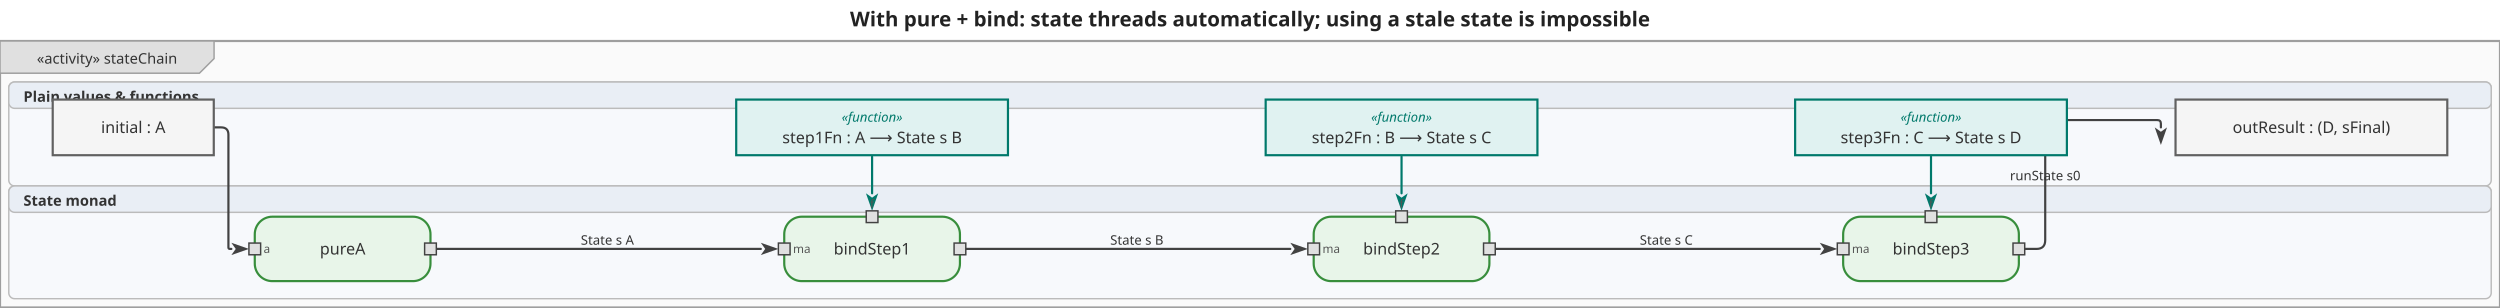
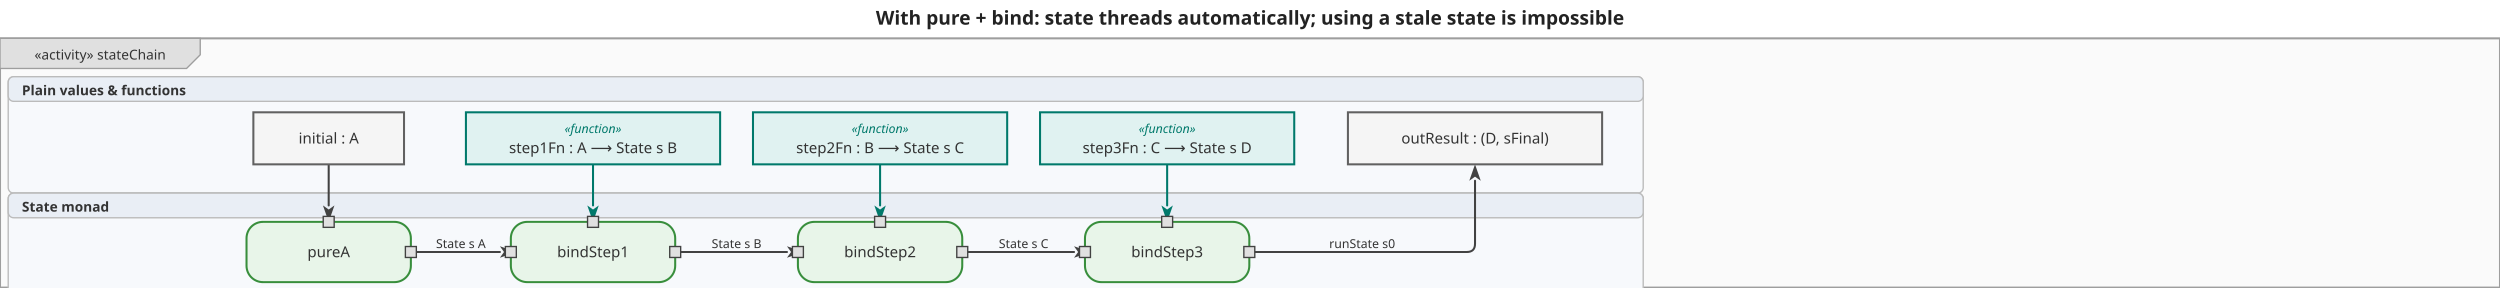
- <svg xmlns="http://www.w3.org/2000/svg" viewBox="0 0 1707.4 210" width="1707.4" height="210">
+ <svg xmlns="http://www.w3.org/2000/svg" viewBox="0 0 1825.4 210" width="1825.4" height="210">
  <defs>
    <marker id="arrowFilled" viewBox="0 0 10 10" refX="0" refY="5" markerWidth="8" markerHeight="8" orient="auto-start-reverse">
      <path d="M0,1.5 L10,5 L0,8.5 L2.5,5 Z" fill="#424242" />
    </marker>
    <marker id="arrowOpen" viewBox="0 0 10 10" refX="0" refY="5" markerWidth="8" markerHeight="8" orient="auto-start-reverse">
      <path d="M0,1.5 L10,5 L0,8.5" fill="none" stroke="#424242" stroke-width="1.25" />
    </marker>
    <marker id="arrowHof" viewBox="0 0 10 10" refX="0" refY="5" markerWidth="8" markerHeight="8" orient="auto-start-reverse">
      <path d="M0,1.5 L10,5 L0,8.5 L2.5,5 Z" fill="#00796b" />
    </marker>
  </defs>
-   <rect width="1707.4" height="210" fill="white" />
-   <text x="853.7" y="18" text-anchor="middle" font-size="14" font-weight="bold" font-family="sans-serif" fill="#222">With pure + bind: state threads automatically; using a stale state is impossible</text>
+   <rect width="1825.4" height="210" fill="white" />
+   <text x="912.7" y="18" text-anchor="middle" font-size="14" font-weight="bold" font-family="sans-serif" fill="#222">With pure + bind: state threads automatically; using a stale state is impossible</text>
  <g transform="translate(0,28) scale(1)">
-     <rect x="0" y="0" width="1707.4" height="182" fill="#fafafa" stroke="#9e9e9e" stroke-width="1.5" />
+     <rect x="0" y="0" width="1825.4" height="182" fill="#fafafa" stroke="#9e9e9e" stroke-width="1.5" />
    <g class="diagram-frame-tab tab-activity">
      <path d="M0,0 L146.2,0 L146.2,12 L136.2,22 L0,22 Z" fill="#e0e0e0" stroke="#9e9e9e" stroke-width="1" />
      <text x="73.1" y="12" text-anchor="middle" font-size="10" font-family="sans-serif" dominant-baseline="middle" fill="#333">«activity» stateChain</text>
    </g>
    <g class="swimlane lane-plain">
-       <rect x="6" y="28" width="1695.4" height="71" fill="#f7f9fc" stroke="#bbbbbb" stroke-width="1" rx="4" ry="4" />
-       <rect x="6" y="28" width="1695.4" height="18" fill="#e9eef5" stroke="#bbbbbb" stroke-width="1" rx="4" ry="4" />
+       <rect x="6" y="28" width="1193.8" height="85" fill="#f7f9fc" stroke="#bbbbbb" stroke-width="1" rx="4" ry="4" />
+       <rect x="6" y="28" width="1193.8" height="18" fill="#e9eef5" stroke="#bbbbbb" stroke-width="1" rx="4" ry="4" />
      <text x="16" y="38" text-anchor="start" font-size="10" font-weight="bold" font-family="sans-serif" dominant-baseline="middle" fill="#333">Plain values &amp; functions</text>
    </g>
    <g class="swimlane lane-monad">
-       <rect x="6" y="99" width="1695.4" height="77" fill="#f7f9fc" stroke="#bbbbbb" stroke-width="1" rx="4" ry="4" />
-       <rect x="6" y="99" width="1695.4" height="18" fill="#e9eef5" stroke="#bbbbbb" stroke-width="1" rx="4" ry="4" />
-       <text x="16" y="109" text-anchor="start" font-size="10" font-weight="bold" font-family="sans-serif" dominant-baseline="middle" fill="#333">State monad</text>
+       <rect x="6" y="113" width="1193.8" height="77" fill="#f7f9fc" stroke="#bbbbbb" stroke-width="1" rx="4" ry="4" />
+       <rect x="6" y="113" width="1193.8" height="18" fill="#e9eef5" stroke="#bbbbbb" stroke-width="1" rx="4" ry="4" />
+       <text x="16" y="123" text-anchor="start" font-size="10" font-weight="bold" font-family="sans-serif" dominant-baseline="middle" fill="#333">State monad</text>
    </g>
    <g class="edge">
-       <path d="M146.0,59.0 L151.0,59.0 Q156.0,59.0 156.0,64.0 L156.0,141.0 Q156.0,142.0 157.0,142.0 L158.0,142.0" fill="none" stroke="#424242" stroke-width="1.5" stroke-linejoin="round" stroke-linecap="round" marker-end="url(#arrowFilled)" />
+       <path d="M240.0,92.0 L240.0,122.0" fill="none" stroke="#424242" stroke-width="1.5" stroke-linejoin="round" stroke-linecap="round" marker-end="url(#arrowFilled)" />
    </g>
    <g class="edge">
-       <path d="M298.0,142.0 L519.6,142.0" fill="none" stroke="#424242" stroke-width="1.5" stroke-linejoin="round" stroke-linecap="round" marker-end="url(#arrowFilled)" />
-       <text x="414.8" y="136" text-anchor="middle" dominant-baseline="middle" font-size="9" font-family="sans-serif" fill="#333">State s A</text>
+       <path d="M296.0,156.0 L365.0,156.0" fill="none" stroke="#424242" stroke-width="1.5" stroke-linejoin="round" stroke-linecap="round" marker-end="url(#arrowFilled)" />
+       <text x="336.5" y="150" text-anchor="middle" dominant-baseline="middle" font-size="9" font-family="sans-serif" fill="#333">State s A</text>
    </g>
    <g class="edge">
-       <path d="M659.6,142.0 L881.2,142.0" fill="none" stroke="#424242" stroke-width="1.5" stroke-linejoin="round" stroke-linecap="round" marker-end="url(#arrowFilled)" />
-       <text x="776.4" y="136" text-anchor="middle" dominant-baseline="middle" font-size="9" font-family="sans-serif" fill="#333">State s B</text>
+       <path d="M489.0,156.0 L574.6,156.0" fill="none" stroke="#424242" stroke-width="1.5" stroke-linejoin="round" stroke-linecap="round" marker-end="url(#arrowFilled)" />
+       <text x="537.8" y="150" text-anchor="middle" dominant-baseline="middle" font-size="9" font-family="sans-serif" fill="#333">State s B</text>
    </g>
    <g class="edge">
-       <path d="M1021.2,142.0 L1242.8,142.0" fill="none" stroke="#424242" stroke-width="1.5" stroke-linejoin="round" stroke-linecap="round" marker-end="url(#arrowFilled)" />
-       <text x="1138" y="136" text-anchor="middle" dominant-baseline="middle" font-size="9" font-family="sans-serif" fill="#333">State s C</text>
+       <path d="M698.6,156.0 L784.2,156.0" fill="none" stroke="#424242" stroke-width="1.5" stroke-linejoin="round" stroke-linecap="round" marker-end="url(#arrowFilled)" />
+       <text x="747.4" y="150" text-anchor="middle" dominant-baseline="middle" font-size="9" font-family="sans-serif" fill="#333">State s C</text>
    </g>
    <g class="edge">
-       <path d="M1382.8,142.0 L1390.8,142.0 Q1396.8,142.0 1396.8,136.0 L1396.8,60.0 Q1396.8,54.0 1402.8,54.0 L1473.3,54.0 Q1475.8,54.0 1475.8,56.5 L1475.8,59.0 L1475.8,59.0" fill="none" stroke="#424242" stroke-width="1.5" stroke-linejoin="round" stroke-linecap="round" marker-end="url(#arrowFilled)" />
-       <text x="1396.8" y="92" text-anchor="middle" dominant-baseline="middle" font-size="9" font-family="sans-serif" fill="#333">runState s0</text>
+       <path d="M908.2,156.0 L1071.0,156.0 Q1077.0,156.0 1077.0,150.0 L1077.0,104.0" fill="none" stroke="#424242" stroke-width="1.5" stroke-linejoin="round" stroke-linecap="round" marker-end="url(#arrowFilled)" />
+       <text x="994.6" y="150" text-anchor="middle" dominant-baseline="middle" font-size="9" font-family="sans-serif" fill="#333">runState s0</text>
    </g>
    <g class="edge hof-edge">
-       <path d="M595.6,79.0 L595.6,104.0" fill="none" stroke="#00796b" stroke-width="1.5" stroke-linejoin="round" stroke-linecap="round" marker-end="url(#arrowHof)" />
+       <path d="M433.0,92.0 L433.0,122.0" fill="none" stroke="#00796b" stroke-width="1.5" stroke-linejoin="round" stroke-linecap="round" marker-end="url(#arrowHof)" />
    </g>
    <g class="edge hof-edge">
-       <path d="M957.2,79.0 L957.2,104.0" fill="none" stroke="#00796b" stroke-width="1.5" stroke-linejoin="round" stroke-linecap="round" marker-end="url(#arrowHof)" />
+       <path d="M642.6,92.0 L642.6,122.0" fill="none" stroke="#00796b" stroke-width="1.5" stroke-linejoin="round" stroke-linecap="round" marker-end="url(#arrowHof)" />
    </g>
    <g class="edge hof-edge">
-       <path d="M1318.8,79.0 L1318.8,104.0" fill="none" stroke="#00796b" stroke-width="1.5" stroke-linejoin="round" stroke-linecap="round" marker-end="url(#arrowHof)" />
+       <path d="M852.2,92.0 L852.2,122.0" fill="none" stroke="#00796b" stroke-width="1.5" stroke-linejoin="round" stroke-linecap="round" marker-end="url(#arrowHof)" />
    </g>
    <g class="action-node">
-       <rect x="174" y="120" width="120" height="44" rx="12" fill="#e8f5e9" stroke="#388e3c" stroke-width="1.5" />
-       <text class="action-label" x="234" y="142" text-anchor="middle" font-size="11" font-family="sans-serif" dominant-baseline="middle" fill="#333">pureA</text>
+       <rect x="180" y="134" width="120" height="44" rx="12" fill="#e8f5e9" stroke="#388e3c" stroke-width="1.5" />
+       <text class="action-label" x="240" y="156" text-anchor="middle" font-size="11" font-family="sans-serif" dominant-baseline="middle" fill="#333">pureA</text>
      <g class="pin pin-in">
-         <rect x="170" y="138" width="8" height="8" fill="#e0e0e0" stroke="#424242" stroke-width="1" />
-         <text x="180" y="142" text-anchor="start" dominant-baseline="middle" font-size="8" font-family="sans-serif" fill="#555">a</text>
+         <rect x="236" y="130" width="8" height="8" fill="#e0e0e0" stroke="#424242" stroke-width="1" />
      </g>
      <g class="pin pin-out">
-         <rect x="290" y="138" width="8" height="8" fill="#e0e0e0" stroke="#424242" stroke-width="1" />
+         <rect x="296" y="152" width="8" height="8" fill="#e0e0e0" stroke="#424242" stroke-width="1" />
      </g>
    </g>
    <g class="action-node">
-       <rect x="535.6" y="120" width="120" height="44" rx="12" fill="#e8f5e9" stroke="#388e3c" stroke-width="1.5" />
-       <text class="action-label" x="595.6" y="142" text-anchor="middle" font-size="11" font-family="sans-serif" dominant-baseline="middle" fill="#333">bindStep1</text>
+       <rect x="373" y="134" width="120" height="44" rx="12" fill="#e8f5e9" stroke="#388e3c" stroke-width="1.5" />
+       <text class="action-label" x="433" y="156" text-anchor="middle" font-size="11" font-family="sans-serif" dominant-baseline="middle" fill="#333">bindStep1</text>
      <g class="pin pin-in">
-         <rect x="531.6" y="138" width="8" height="8" fill="#e0e0e0" stroke="#424242" stroke-width="1" />
-         <text x="541.6" y="142" text-anchor="start" dominant-baseline="middle" font-size="8" font-family="sans-serif" fill="#555">ma</text>
+         <rect x="369" y="152" width="8" height="8" fill="#e0e0e0" stroke="#424242" stroke-width="1" />
      </g>
      <g class="pin pin-in">
-         <rect x="591.6" y="116" width="8" height="8" fill="#e0e0e0" stroke="#424242" stroke-width="1" />
-         <text x="595.6" y="114" text-anchor="middle" dominant-baseline="alphabetic" font-size="8" font-family="sans-serif" fill="#555">f</text>
+         <rect x="429" y="130" width="8" height="8" fill="#e0e0e0" stroke="#424242" stroke-width="1" />
      </g>
      <g class="pin pin-out">
-         <rect x="651.6" y="138" width="8" height="8" fill="#e0e0e0" stroke="#424242" stroke-width="1" />
+         <rect x="489" y="152" width="8" height="8" fill="#e0e0e0" stroke="#424242" stroke-width="1" />
      </g>
    </g>
    <g class="action-node">
-       <rect x="897.2" y="120" width="120" height="44" rx="12" fill="#e8f5e9" stroke="#388e3c" stroke-width="1.5" />
-       <text class="action-label" x="957.2" y="142" text-anchor="middle" font-size="11" font-family="sans-serif" dominant-baseline="middle" fill="#333">bindStep2</text>
+       <rect x="582.6" y="134" width="120" height="44" rx="12" fill="#e8f5e9" stroke="#388e3c" stroke-width="1.5" />
+       <text class="action-label" x="642.6" y="156" text-anchor="middle" font-size="11" font-family="sans-serif" dominant-baseline="middle" fill="#333">bindStep2</text>
      <g class="pin pin-in">
-         <rect x="893.2" y="138" width="8" height="8" fill="#e0e0e0" stroke="#424242" stroke-width="1" />
-         <text x="903.2" y="142" text-anchor="start" dominant-baseline="middle" font-size="8" font-family="sans-serif" fill="#555">ma</text>
+         <rect x="578.6" y="152" width="8" height="8" fill="#e0e0e0" stroke="#424242" stroke-width="1" />
      </g>
      <g class="pin pin-in">
-         <rect x="953.2" y="116" width="8" height="8" fill="#e0e0e0" stroke="#424242" stroke-width="1" />
-         <text x="957.2" y="114" text-anchor="middle" dominant-baseline="alphabetic" font-size="8" font-family="sans-serif" fill="#555">f</text>
+         <rect x="638.6" y="130" width="8" height="8" fill="#e0e0e0" stroke="#424242" stroke-width="1" />
      </g>
      <g class="pin pin-out">
-         <rect x="1013.2" y="138" width="8" height="8" fill="#e0e0e0" stroke="#424242" stroke-width="1" />
+         <rect x="698.6" y="152" width="8" height="8" fill="#e0e0e0" stroke="#424242" stroke-width="1" />
      </g>
    </g>
    <g class="action-node">
-       <rect x="1258.8" y="120" width="120" height="44" rx="12" fill="#e8f5e9" stroke="#388e3c" stroke-width="1.5" />
-       <text class="action-label" x="1318.8" y="142" text-anchor="middle" font-size="11" font-family="sans-serif" dominant-baseline="middle" fill="#333">bindStep3</text>
+       <rect x="792.2" y="134" width="120" height="44" rx="12" fill="#e8f5e9" stroke="#388e3c" stroke-width="1.5" />
+       <text class="action-label" x="852.2" y="156" text-anchor="middle" font-size="11" font-family="sans-serif" dominant-baseline="middle" fill="#333">bindStep3</text>
      <g class="pin pin-in">
-         <rect x="1254.8" y="138" width="8" height="8" fill="#e0e0e0" stroke="#424242" stroke-width="1" />
-         <text x="1264.8" y="142" text-anchor="start" dominant-baseline="middle" font-size="8" font-family="sans-serif" fill="#555">ma</text>
+         <rect x="788.2" y="152" width="8" height="8" fill="#e0e0e0" stroke="#424242" stroke-width="1" />
      </g>
      <g class="pin pin-in">
-         <rect x="1314.8" y="116" width="8" height="8" fill="#e0e0e0" stroke="#424242" stroke-width="1" />
-         <text x="1318.8" y="114" text-anchor="middle" dominant-baseline="alphabetic" font-size="8" font-family="sans-serif" fill="#555">f</text>
+         <rect x="848.2" y="130" width="8" height="8" fill="#e0e0e0" stroke="#424242" stroke-width="1" />
      </g>
      <g class="pin pin-out">
-         <rect x="1374.8" y="138" width="8" height="8" fill="#e0e0e0" stroke="#424242" stroke-width="1" />
+         <rect x="908.2" y="152" width="8" height="8" fill="#e0e0e0" stroke="#424242" stroke-width="1" />
      </g>
    </g>
    <g class="object-node">
-       <rect x="36" y="40" width="110" height="38" fill="#f5f5f5" stroke="#616161" stroke-width="1.5" />
-       <text x="91" y="59" text-anchor="middle" font-size="11" font-family="sans-serif" dominant-baseline="middle" fill="#333">initial : A</text>
+       <rect x="185" y="54" width="110" height="38" fill="#f5f5f5" stroke="#616161" stroke-width="1.5" />
+       <text x="240" y="73" text-anchor="middle" font-size="11" font-family="sans-serif" dominant-baseline="middle" fill="#333">initial : A</text>
    </g>
    <g class="object-node hof">
-       <rect x="502.8" y="40" width="185.6" height="38" fill="#e0f2f1" stroke="#00796b" stroke-width="1.5" />
-       <text x="595.6" y="52" text-anchor="middle" font-size="9" font-style="italic" font-family="sans-serif" dominant-baseline="middle" fill="#00796b">«function»</text>
-       <text x="595.6" y="66" text-anchor="middle" font-size="11" font-family="sans-serif" dominant-baseline="middle" fill="#333">step1Fn : A ⟶ State s B</text>
+       <rect x="340.2" y="54" width="185.6" height="38" fill="#e0f2f1" stroke="#00796b" stroke-width="1.5" />
+       <text x="433" y="66" text-anchor="middle" font-size="9" font-style="italic" font-family="sans-serif" dominant-baseline="middle" fill="#00796b">«function»</text>
+       <text x="433" y="80" text-anchor="middle" font-size="11" font-family="sans-serif" dominant-baseline="middle" fill="#333">step1Fn : A ⟶ State s B</text>
    </g>
    <g class="object-node hof">
-       <rect x="864.4" y="40" width="185.6" height="38" fill="#e0f2f1" stroke="#00796b" stroke-width="1.5" />
-       <text x="957.2" y="52" text-anchor="middle" font-size="9" font-style="italic" font-family="sans-serif" dominant-baseline="middle" fill="#00796b">«function»</text>
-       <text x="957.2" y="66" text-anchor="middle" font-size="11" font-family="sans-serif" dominant-baseline="middle" fill="#333">step2Fn : B ⟶ State s C</text>
+       <rect x="549.8" y="54" width="185.6" height="38" fill="#e0f2f1" stroke="#00796b" stroke-width="1.5" />
+       <text x="642.6" y="66" text-anchor="middle" font-size="9" font-style="italic" font-family="sans-serif" dominant-baseline="middle" fill="#00796b">«function»</text>
+       <text x="642.6" y="80" text-anchor="middle" font-size="11" font-family="sans-serif" dominant-baseline="middle" fill="#333">step2Fn : B ⟶ State s C</text>
    </g>
    <g class="object-node hof">
-       <rect x="1226" y="40" width="185.6" height="38" fill="#e0f2f1" stroke="#00796b" stroke-width="1.5" />
-       <text x="1318.8" y="52" text-anchor="middle" font-size="9" font-style="italic" font-family="sans-serif" dominant-baseline="middle" fill="#00796b">«function»</text>
-       <text x="1318.8" y="66" text-anchor="middle" font-size="11" font-family="sans-serif" dominant-baseline="middle" fill="#333">step3Fn : C ⟶ State s D</text>
+       <rect x="759.4" y="54" width="185.6" height="38" fill="#e0f2f1" stroke="#00796b" stroke-width="1.5" />
+       <text x="852.2" y="66" text-anchor="middle" font-size="9" font-style="italic" font-family="sans-serif" dominant-baseline="middle" fill="#00796b">«function»</text>
+       <text x="852.2" y="80" text-anchor="middle" font-size="11" font-family="sans-serif" dominant-baseline="middle" fill="#333">step3Fn : C ⟶ State s D</text>
    </g>
    <g class="object-node">
-       <rect x="1485.8" y="40" width="185.6" height="38" fill="#f5f5f5" stroke="#616161" stroke-width="1.5" />
-       <text x="1578.6" y="59" text-anchor="middle" font-size="11" font-family="sans-serif" dominant-baseline="middle" fill="#333">outResult : (D, sFinal)</text>
+       <rect x="984.2" y="54" width="185.6" height="38" fill="#f5f5f5" stroke="#616161" stroke-width="1.5" />
+       <text x="1077" y="73" text-anchor="middle" font-size="11" font-family="sans-serif" dominant-baseline="middle" fill="#333">outResult : (D, sFinal)</text>
    </g>
  </g>
</svg>
